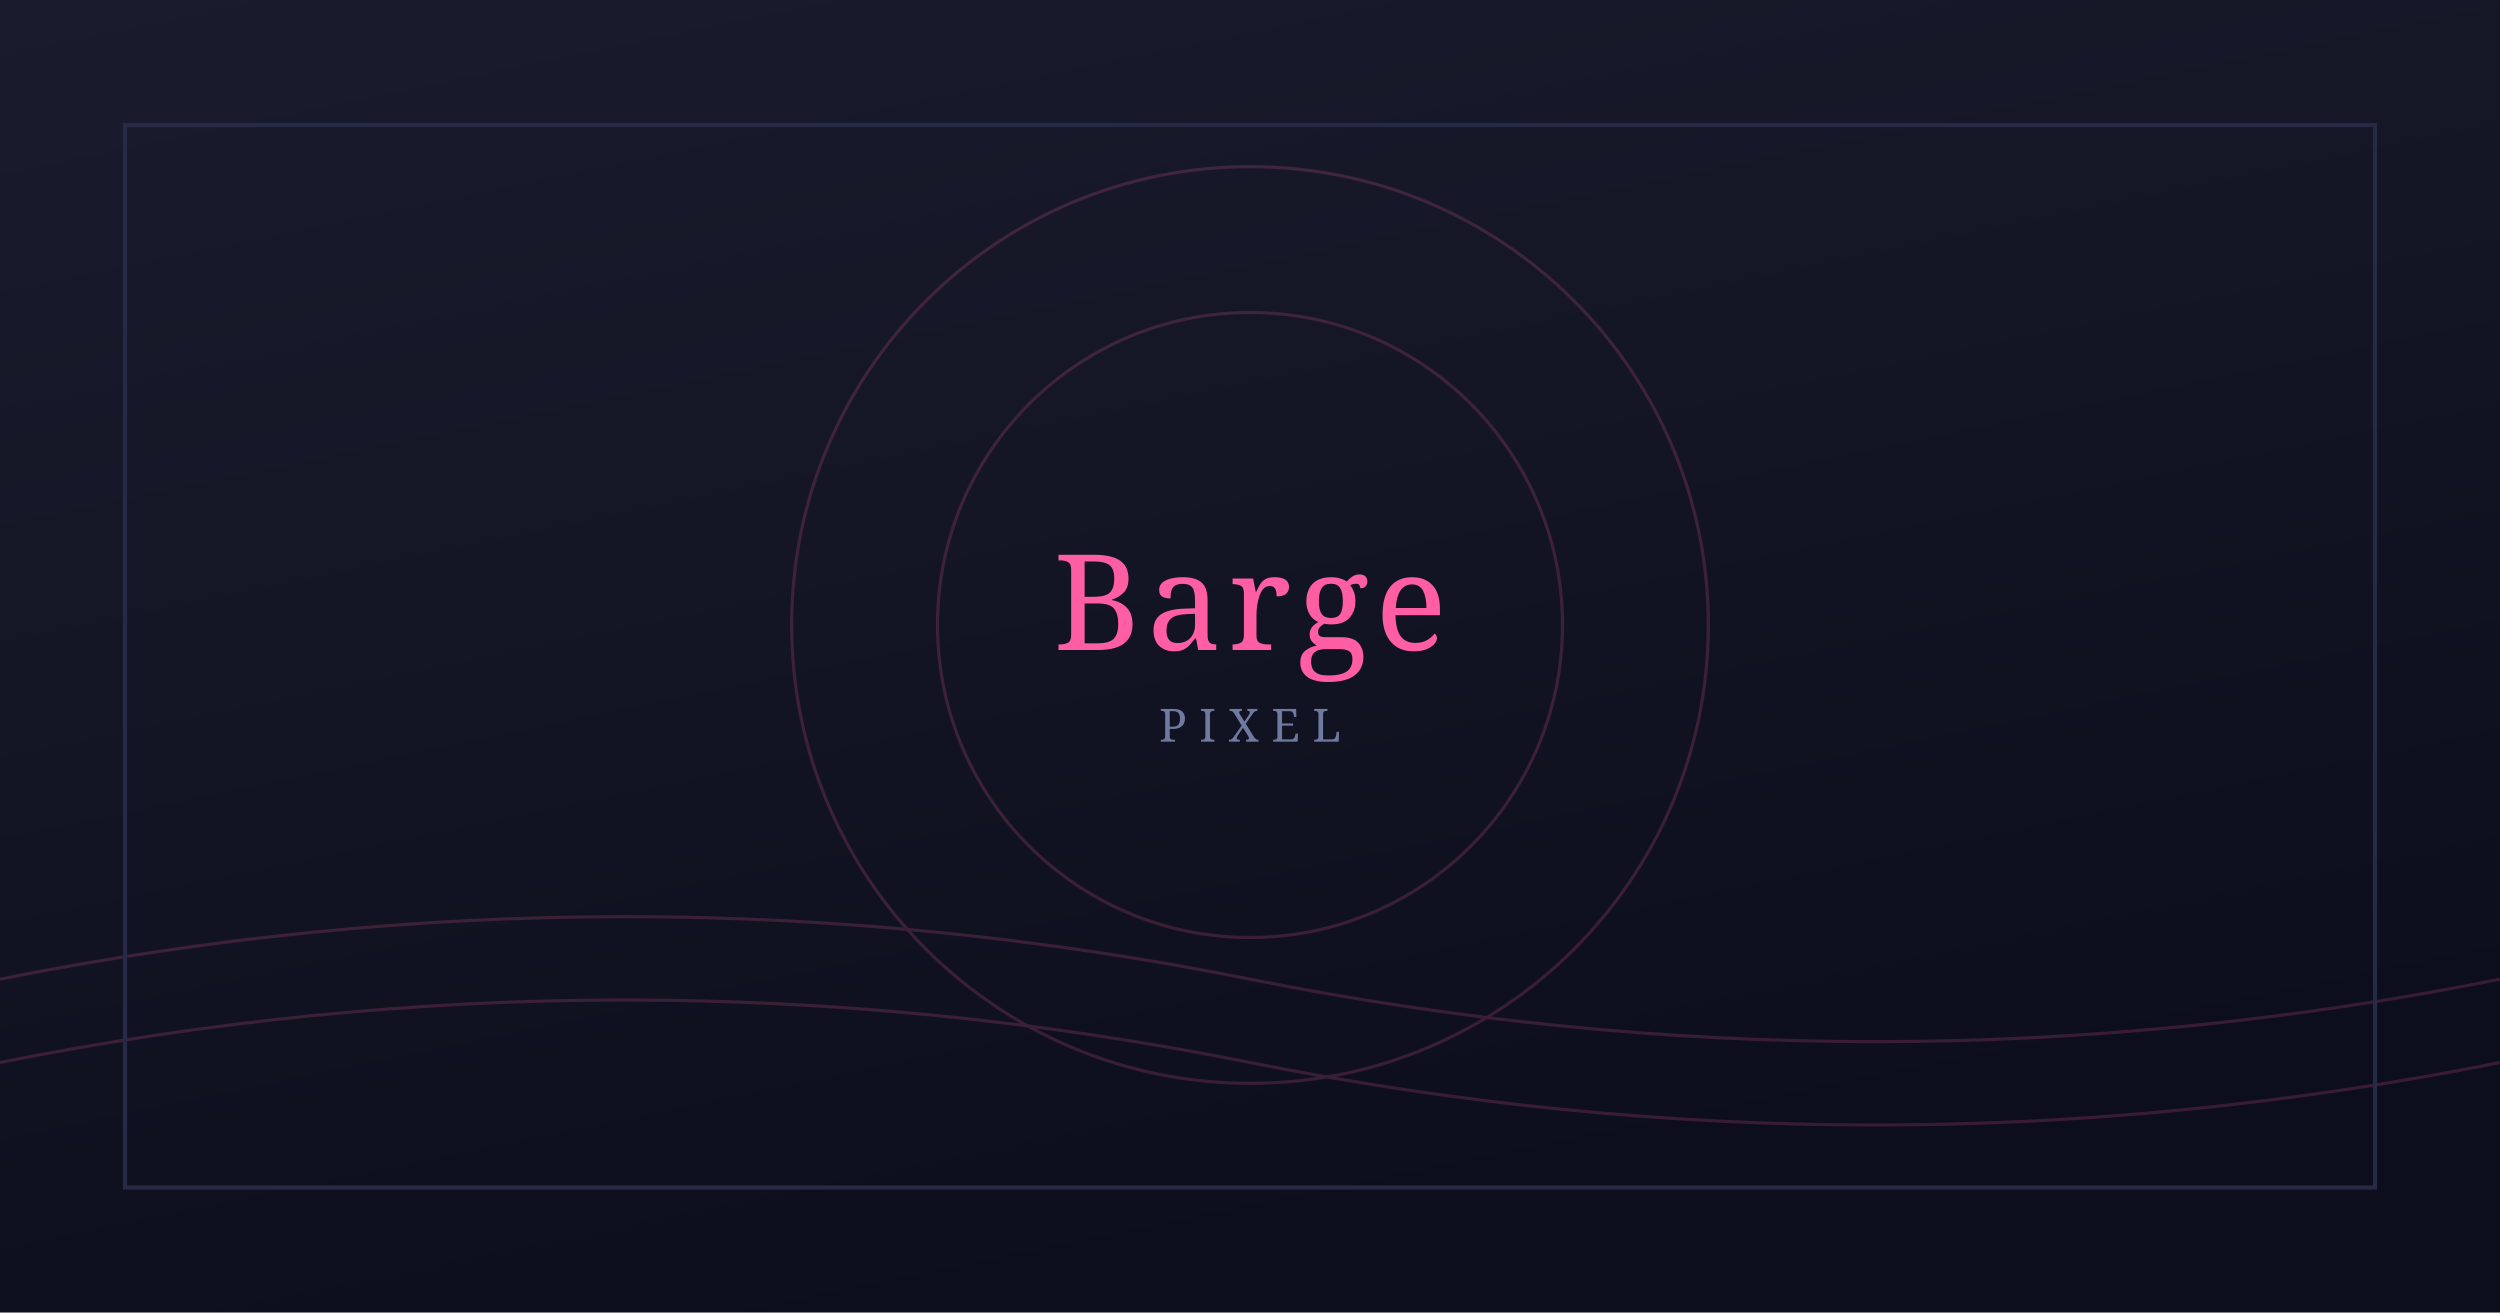
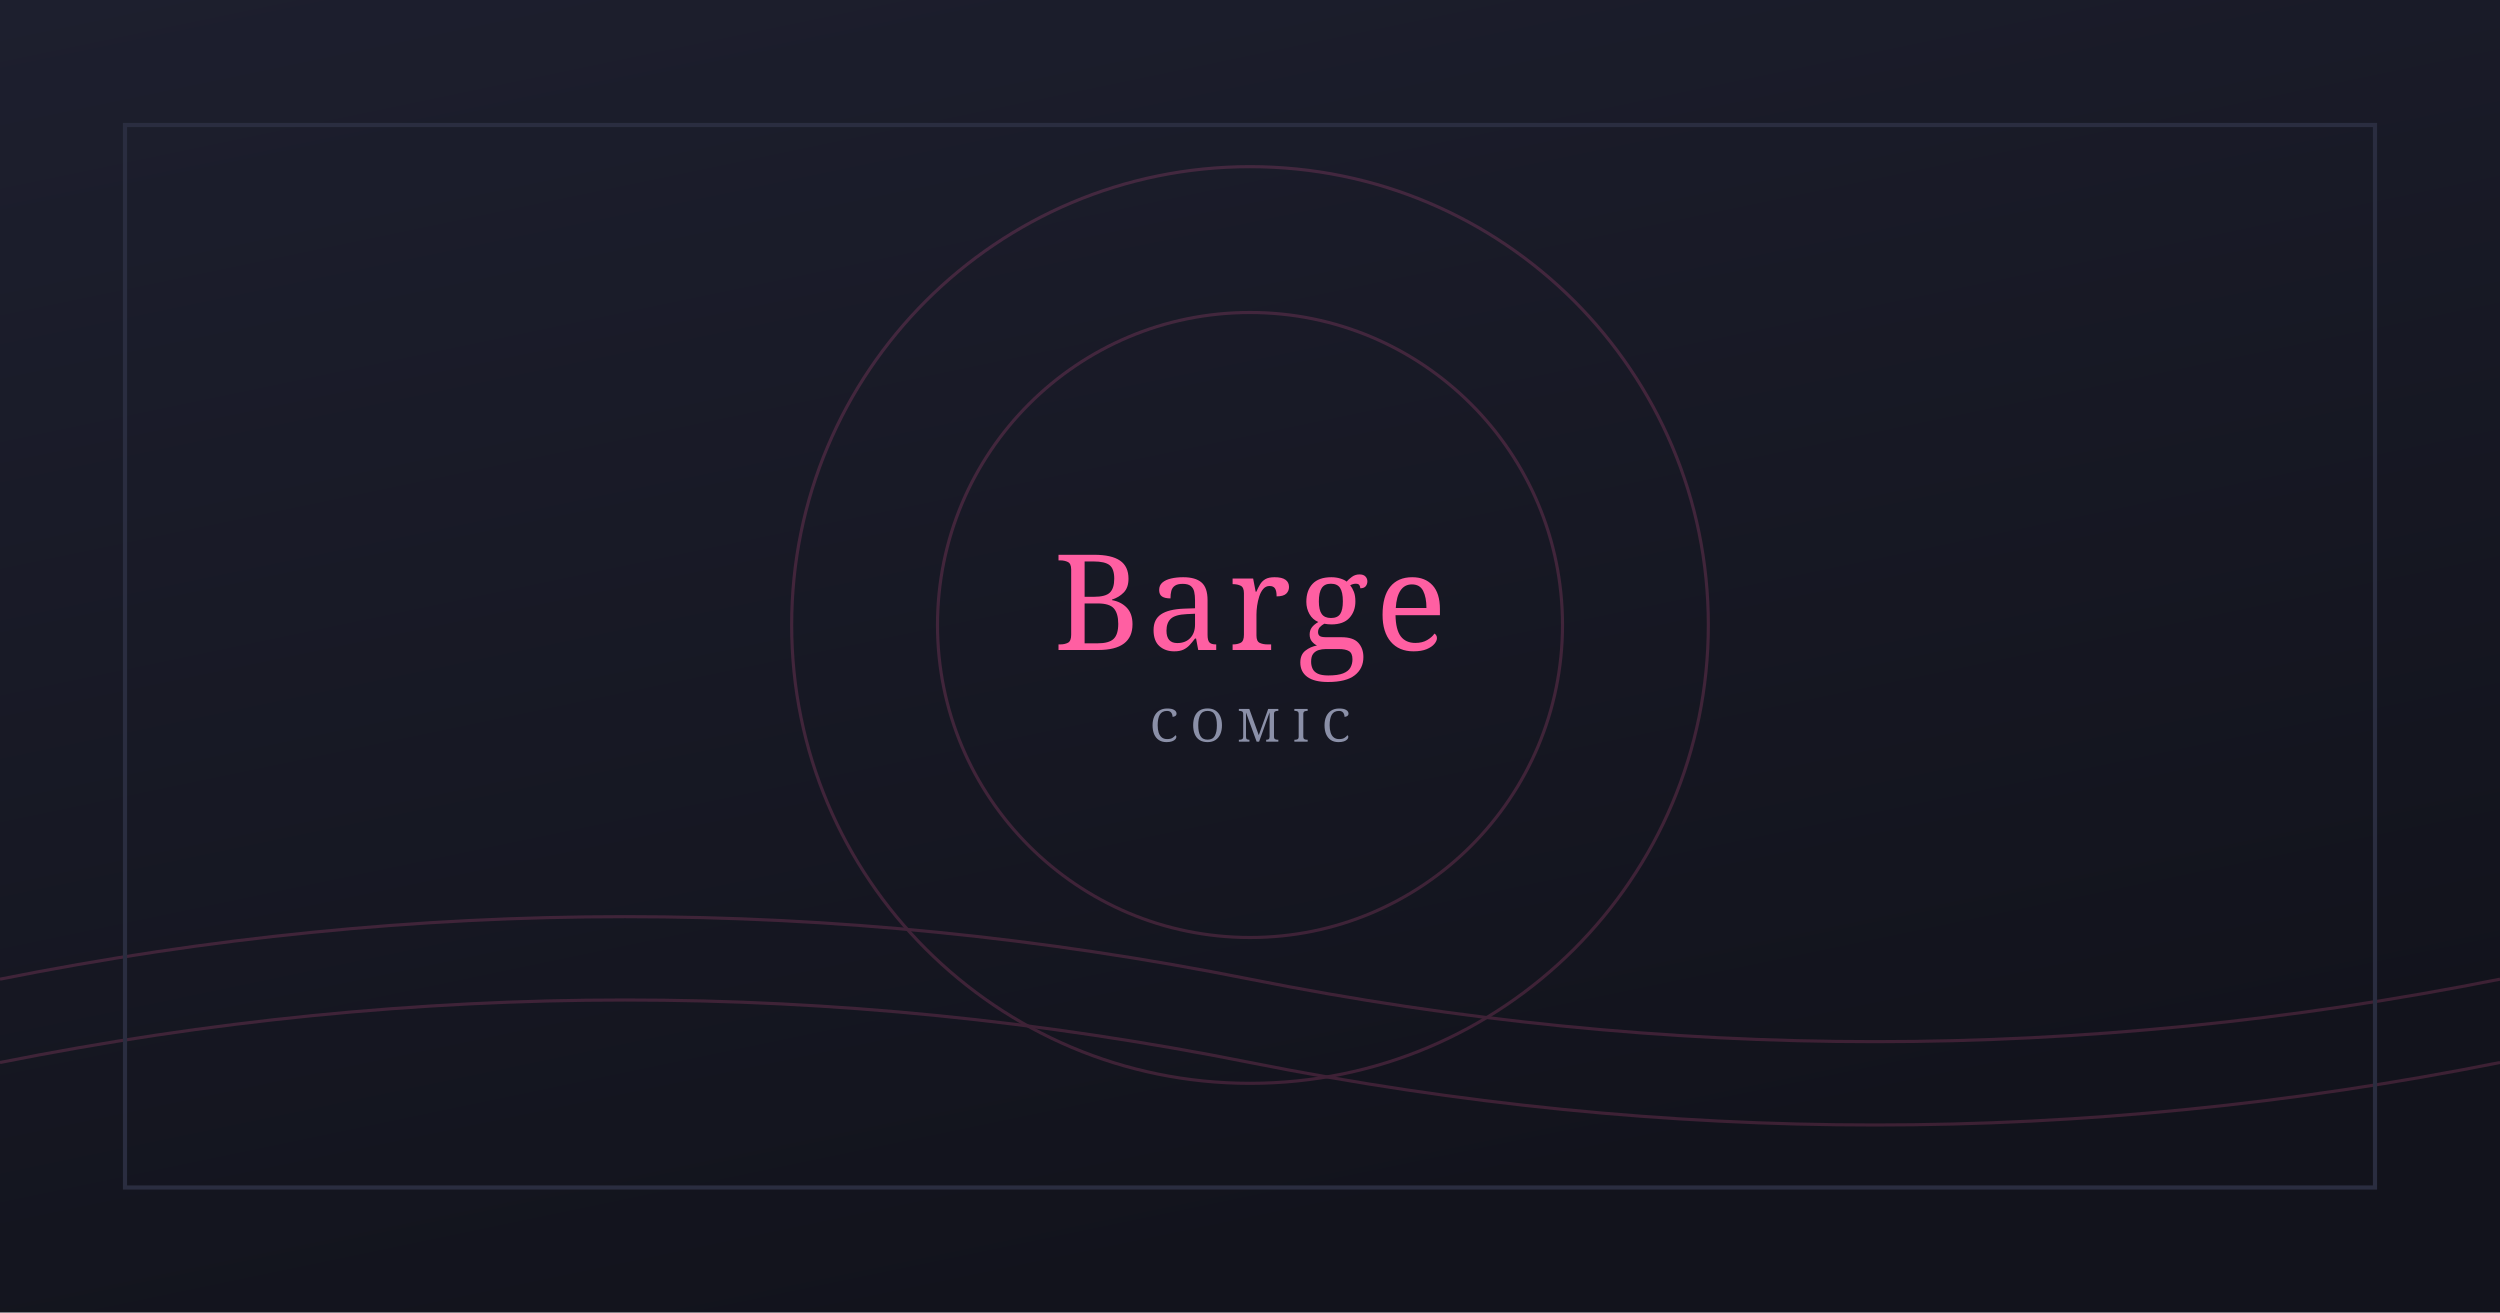
<svg xmlns="http://www.w3.org/2000/svg" viewBox="0 0 1200 630" preserveAspectRatio="xMidYMid slice">
  <defs>
    <linearGradient id="g" x1="0" y1="0" x2="0.4" y2="1">
-       <stop offset="0" stop-color="#1a1c2e" />
-       <stop offset="1" stop-color="#0d0e1b" />
+       <stop offset="0" stop-color="#1d1f2e" />
+       <stop offset="1" stop-color="#12131c" />
    </linearGradient>
  </defs>
  <rect width="1200" height="630" fill="url(#g)" />
  <g stroke="#ff5fa2" stroke-width="1.5" opacity="0.18" fill="none">
    <circle cx="600" cy="300" r="150" />
    <circle cx="600" cy="300" r="220" />
    <path d="M0 470 Q300 410 600 470 T1200 470" />
    <path d="M0 510 Q300 450 600 510 T1200 510" />
  </g>
-   <rect x="60" y="60" width="1080" height="510" fill="none" stroke="#262a44" stroke-width="2" />
+   <rect x="60" y="60" width="1080" height="510" fill="none" stroke="#2a2d40" stroke-width="2" />
  <text x="600" y="312" text-anchor="middle" font-family="Georgia, serif" font-size="64" fill="#ff5fa2" letter-spacing="3">Barge</text>
-   <text x="600" y="356" text-anchor="middle" font-family="Georgia, serif" font-size="22" fill="#6f7aa0" letter-spacing="6">PIXEL</text>
+   <text x="600" y="356" text-anchor="middle" font-family="Georgia, serif" font-size="22" fill="#8b90a8" letter-spacing="6">COMIC</text>
</svg>
